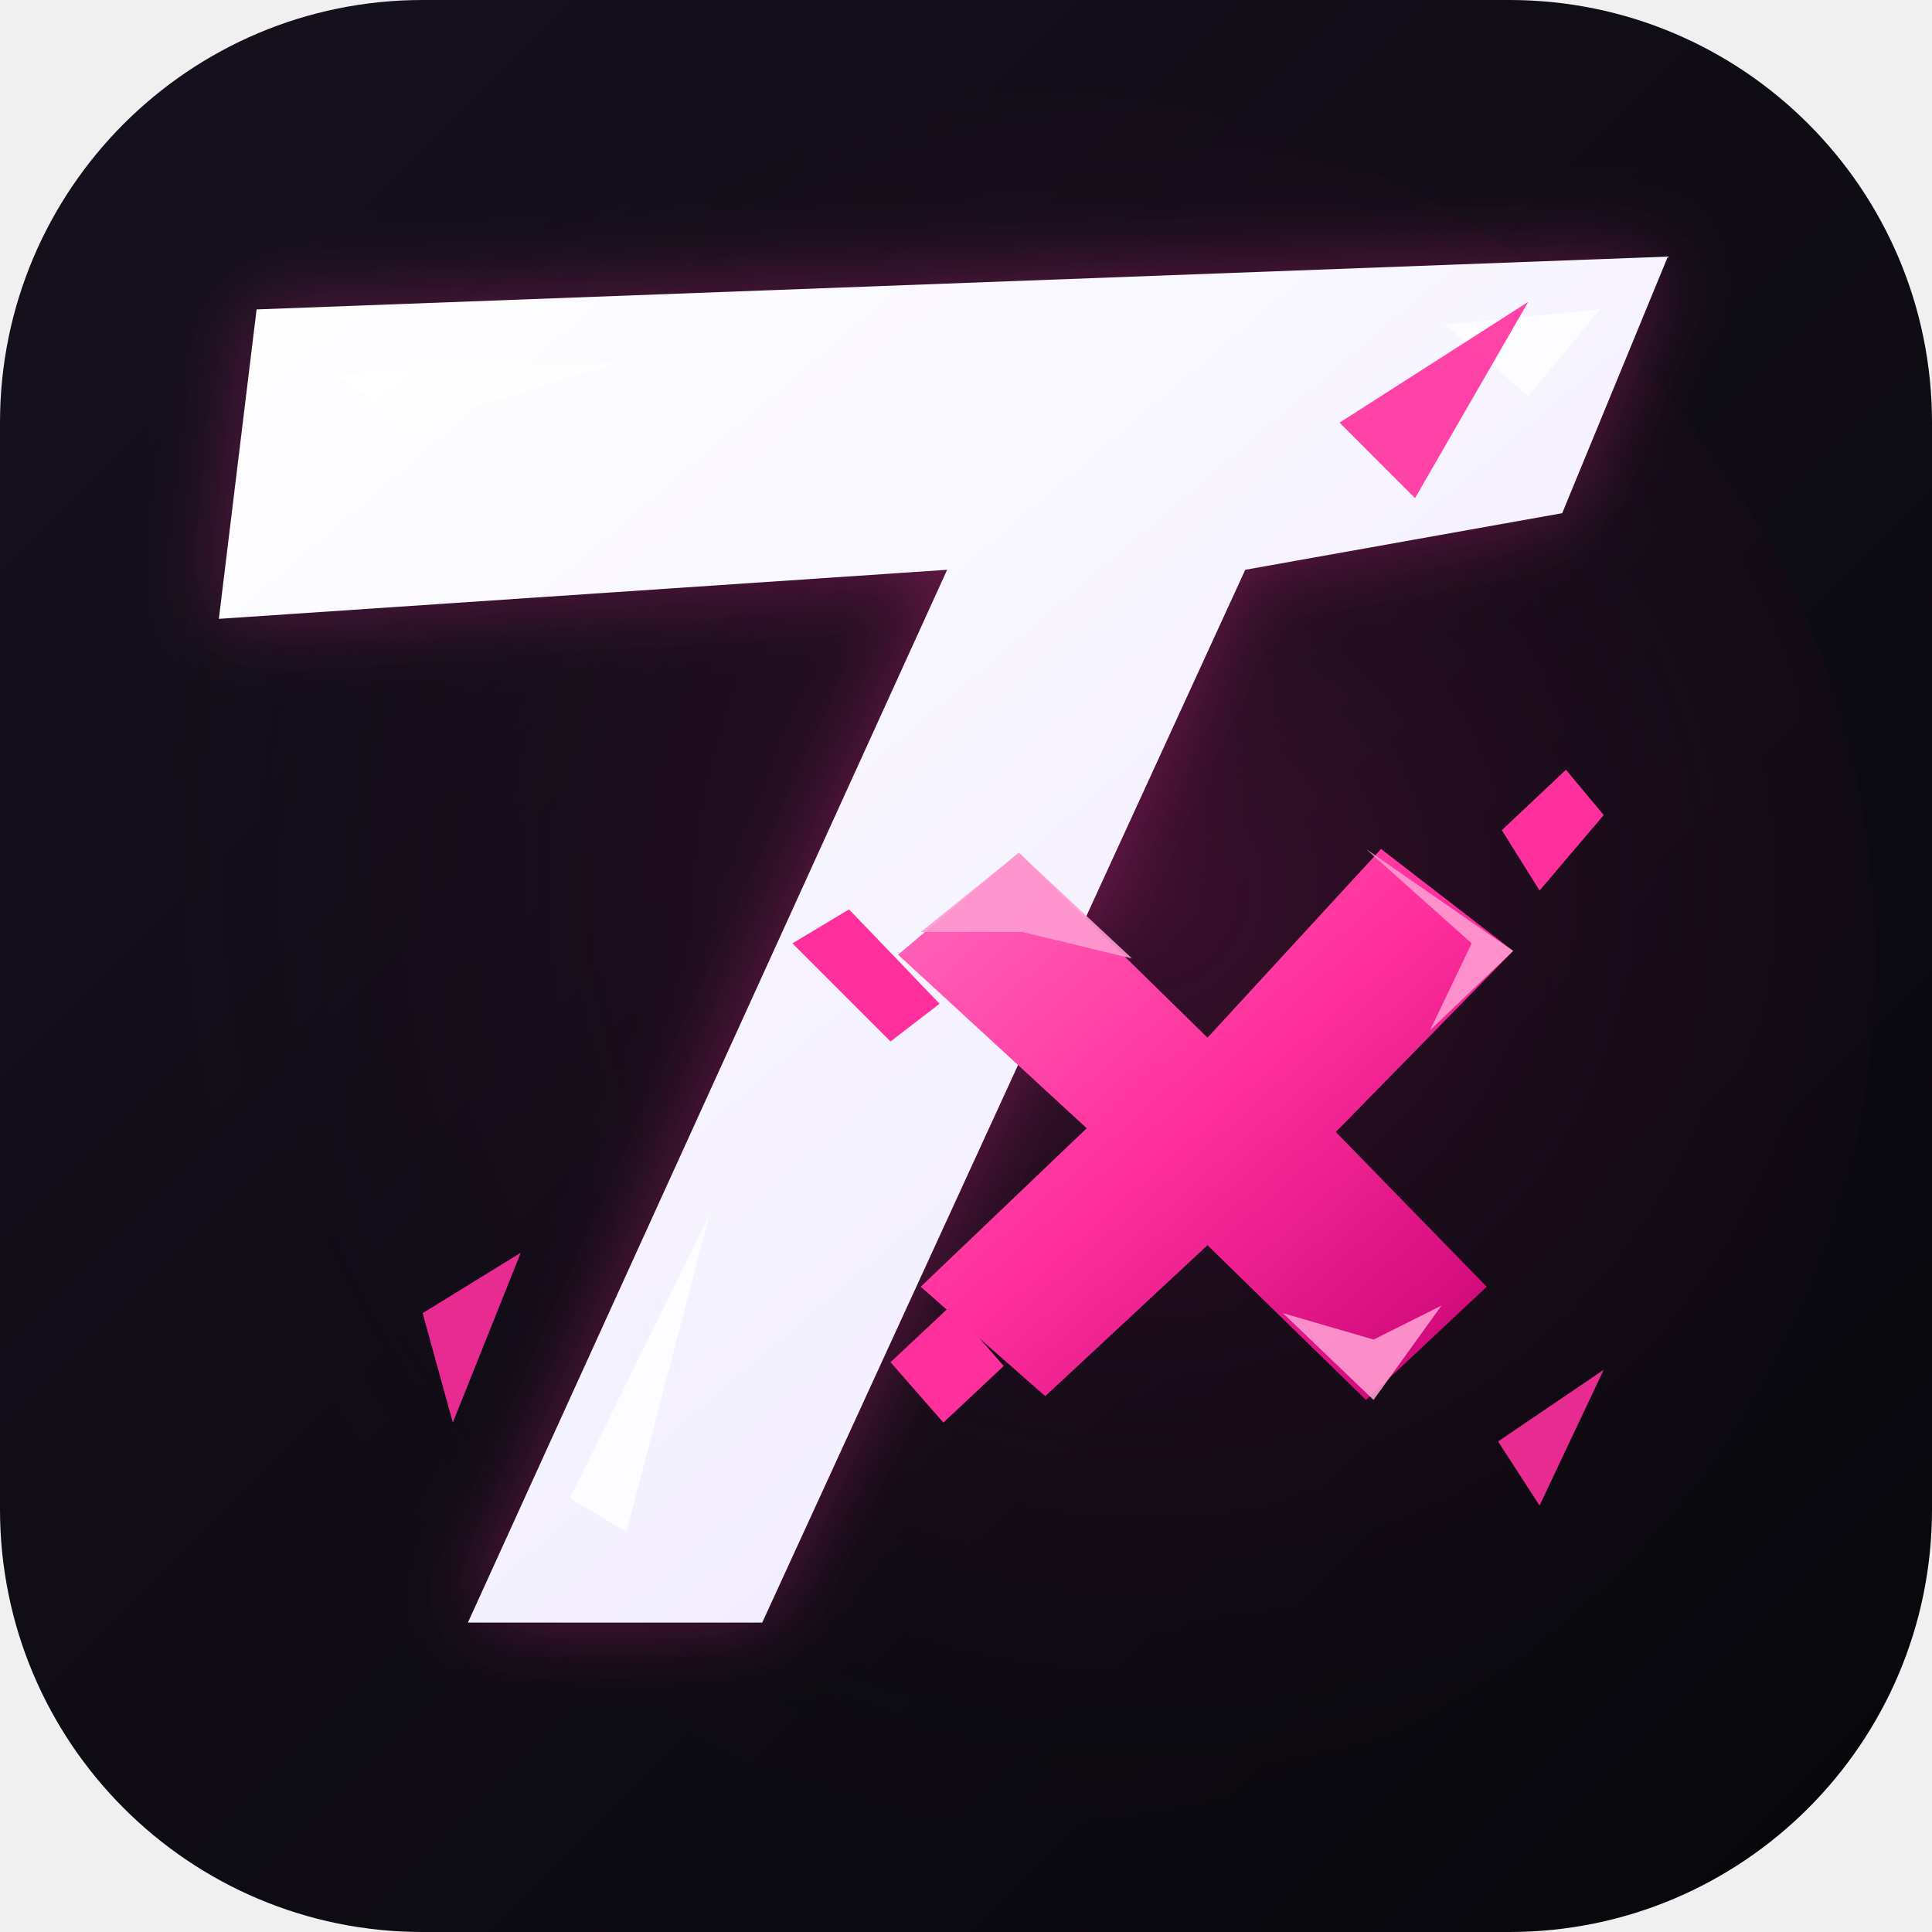
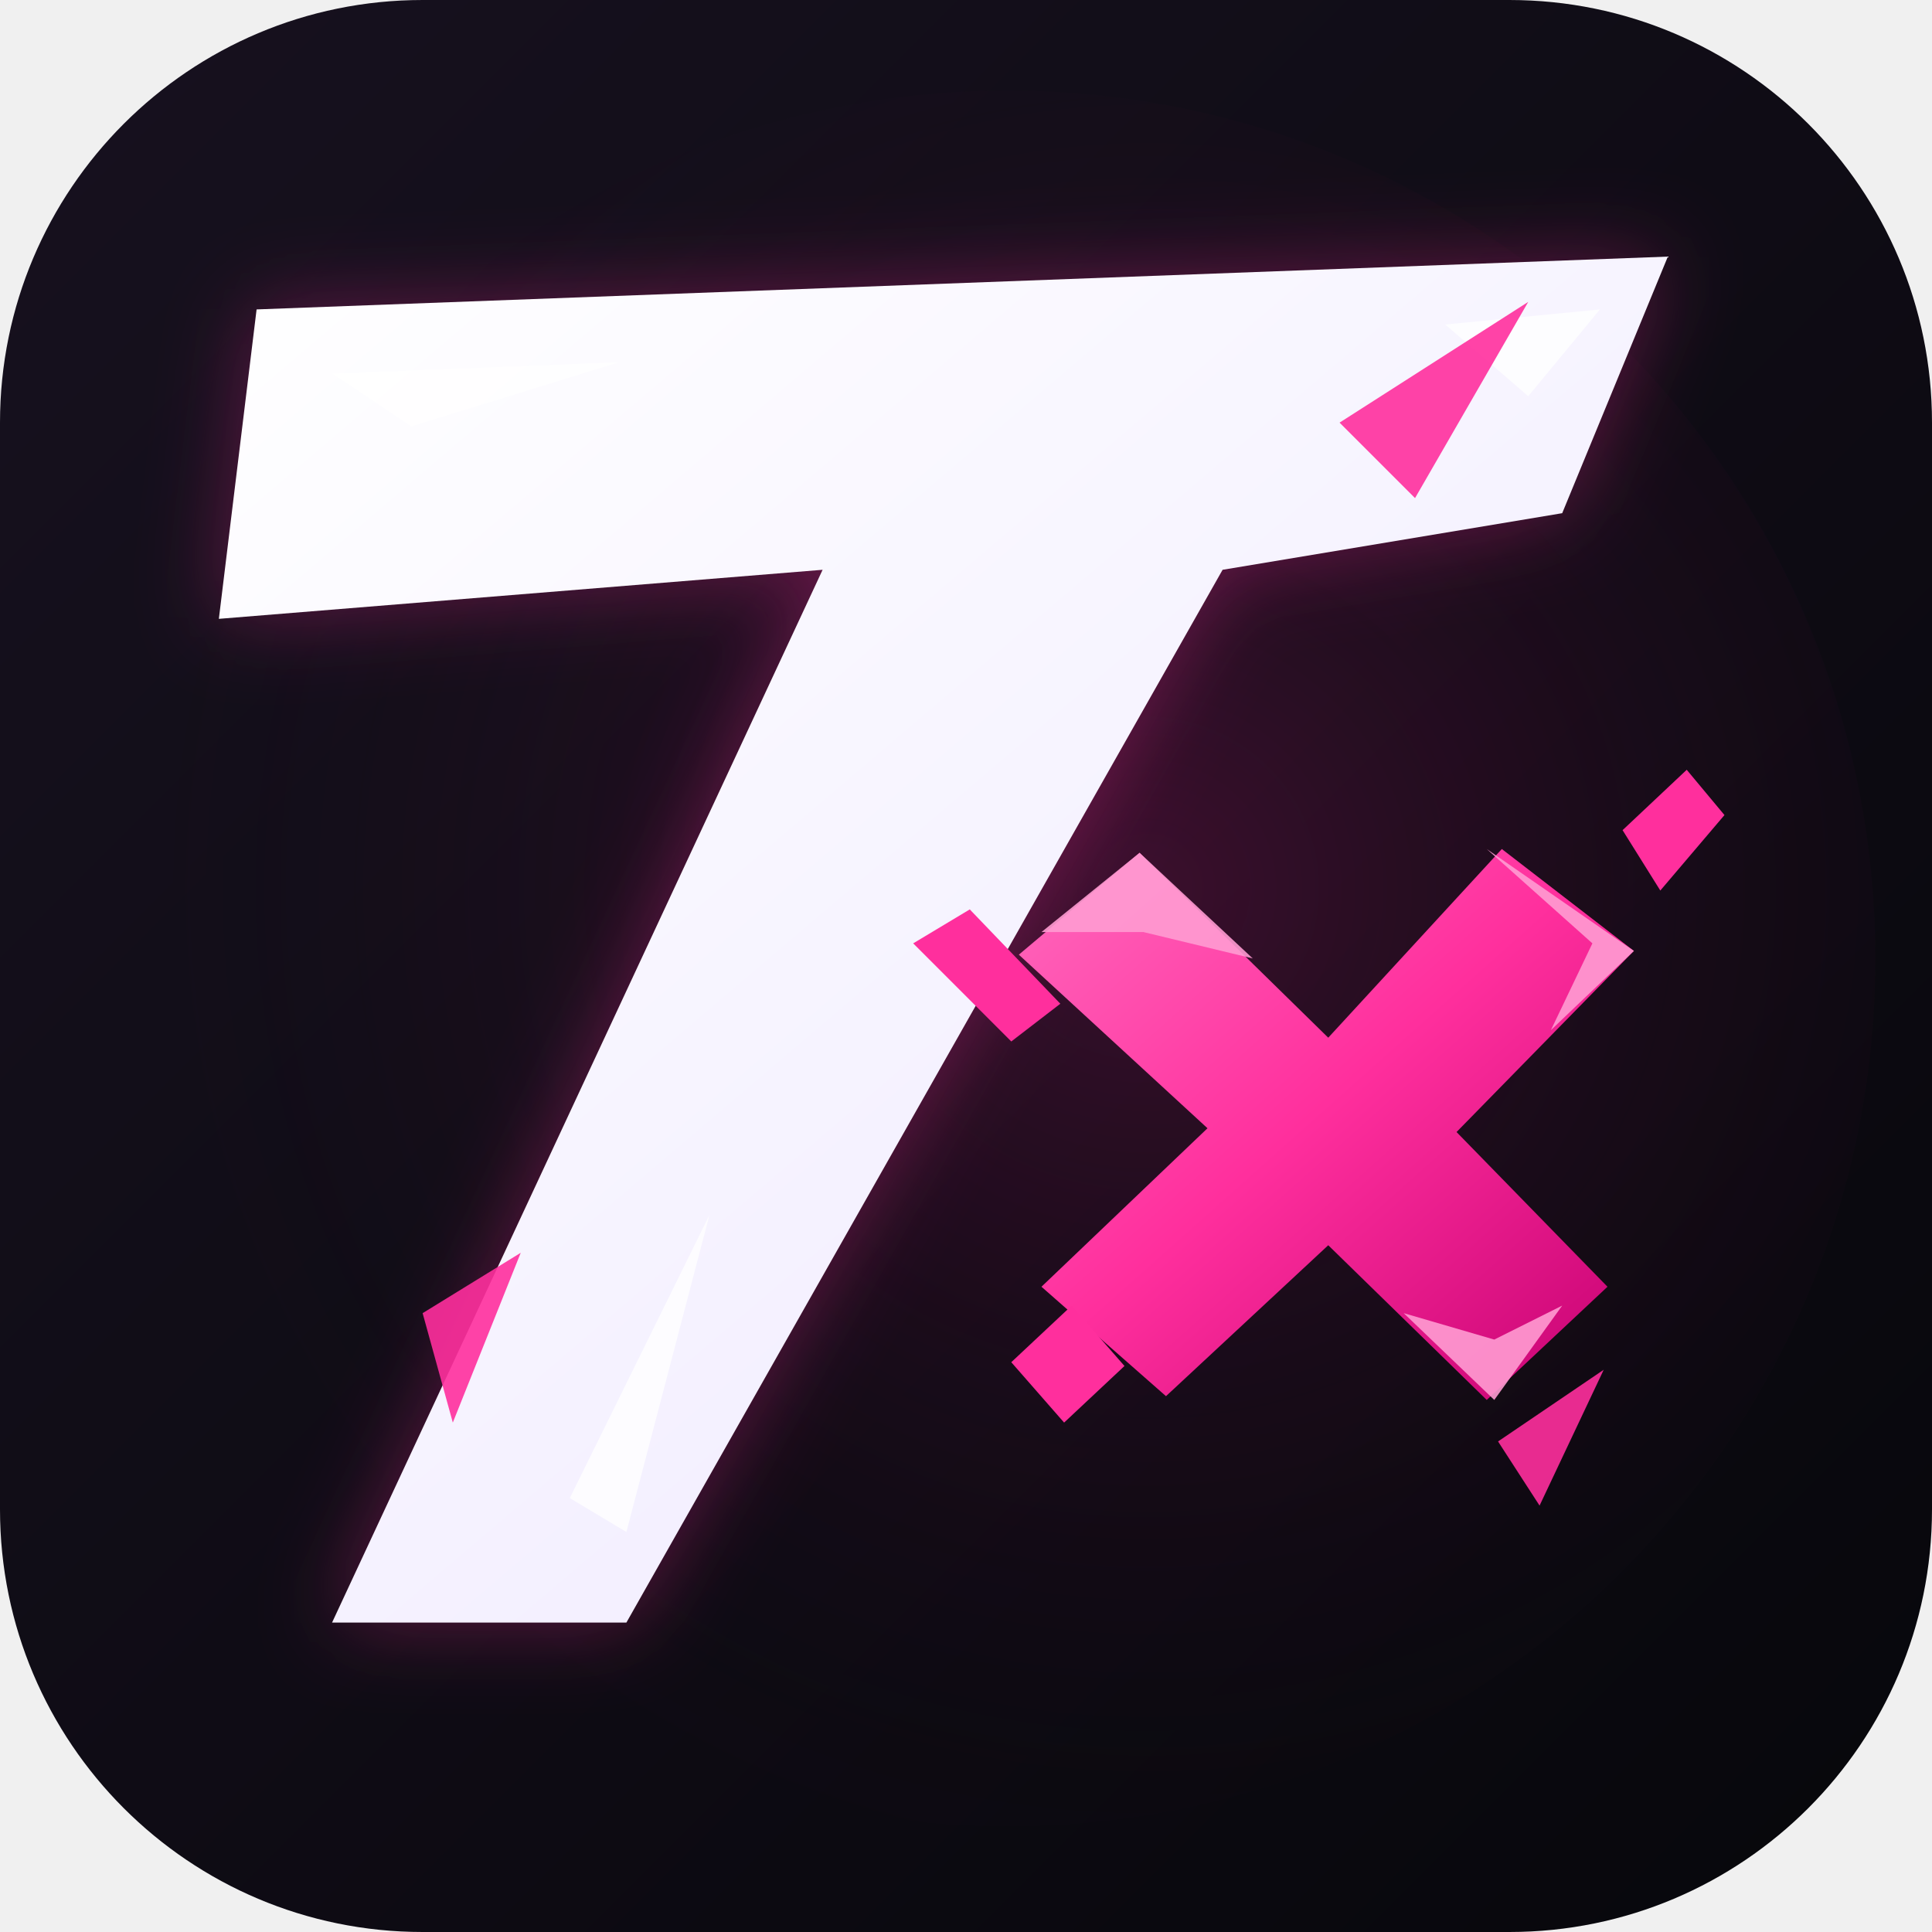
<svg xmlns="http://www.w3.org/2000/svg" viewBox="0 0 512 512" role="img" aria-labelledby="title">
  <defs>
    <linearGradient id="bg" x1="0" y1="0" x2="1" y2="1">
      <stop stop-color="#17111f" />
      <stop offset="1" stop-color="#07070b" />
    </linearGradient>
    <radialGradient id="ambience" cx="58%" cy="46%" r="60%">
      <stop stop-color="#c21878" stop-opacity=".25" />
      <stop offset="1" stop-color="#09090f" stop-opacity="0" />
    </radialGradient>
    <filter id="glow" x="-35%" y="-35%" width="170%" height="170%">
      <feGaussianBlur stdDeviation="11" />
    </filter>
  </defs>
  <rect width="512" height="512" rx="112" fill="url(#bg)" />
  <circle cx="267" cy="254" r="230" fill="url(#ambience)" />
  <g filter="url(#glow)" opacity=".32">
-     <path d="M68 82 L442 68 L414 136 L330 151 L202 430 L124 430 L251 151 L58 164 Z" fill="#ff2f9d" />
+     <path d="M68 82 L442 68 L414 136 L324 151 L166 430 L88 430 L218 151 L58 164 Z" fill="#ff2f9d" />
  </g>
  <defs>
    <linearGradient id="sevenFill" x1="0" y1="0" x2="0.9" y2="1">
      <stop offset="0" stop-color="#ffffff" />
      <stop offset="0.72" stop-color="#f3efff" />
      <stop offset="1" stop-color="#c4b5fd" />
    </linearGradient>
    <linearGradient id="xFill" x1="0" y1="0" x2="1" y2="1">
      <stop offset="0" stop-color="#ff69bd" />
      <stop offset="0.48" stop-color="#ff2f9d" />
      <stop offset="1" stop-color="#c50072" />
    </linearGradient>
  </defs>
-   <path d="M68 82 L442 68 L414 136 L330 151 L202 430 L124 430 L251 151 L58 164 Z" fill="url(#sevenFill)" />
+   <path d="M68 82 L442 68 L414 136 L324 151 L166 430 L88 430 L218 151 L58 164 Z" fill="url(#sevenFill)" />
  <path d="M88 99 L164 96 L109 113 Z M383 86 L424 82 L405 105 Z M151 397 L188 322 L166 406 Z" fill="#ffffff" opacity=".78" />
-   <path d="M238 253 L270 226 L320 275 L366 225 L401 252 L354 300 L394 341 L362 371 L320 330 L277 370 L244 341 L288 299 Z" fill="url(#xFill)" />
-   <path d="M244 247 L270 226 L300 254 L271 247 Z M362 225 L401 252 L379 273 L390 250 Z M364 371 L340 348 L364 355 L382 346 Z" fill="#ff9bd2" opacity=".9" />
-   <path d="M210 250 L225 241 L249 266 L236 276 Z M398 220 L415 204 L425 216 L408 236 Z M236 361 L252 346 L266 362 L250 377 Z" fill="#ff2f9d" />
+   <path d="M270 253 L302 226 L352 275 L398 225 L433 252 L386 300 L426 341 L394 371 L352 330 L309 370 L276 341 L320 299 Z" fill="url(#xFill)" />
+   <path d="M276 247 L302 226 L332 254 L303 247 Z M394 225 L433 252 L411 273 L422 250 Z M396 371 L372 348 L396 355 L414 346 Z" fill="#ff9bd2" opacity=".9" />
+   <path d="M242 250 L257 241 L281 266 L268 276 Z M430 220 L447 204 L457 216 L440 236 Z M268 361 L284 346 L298 362 L282 377 Z" fill="#ff2f9d" />
  <path d="M355 112 L405 80 L375 132 Z M112 348 L138 332 L120 377 Z M397 382 L425 363 L408 399 Z" fill="#ff2f9d" opacity=".9" />
</svg>
